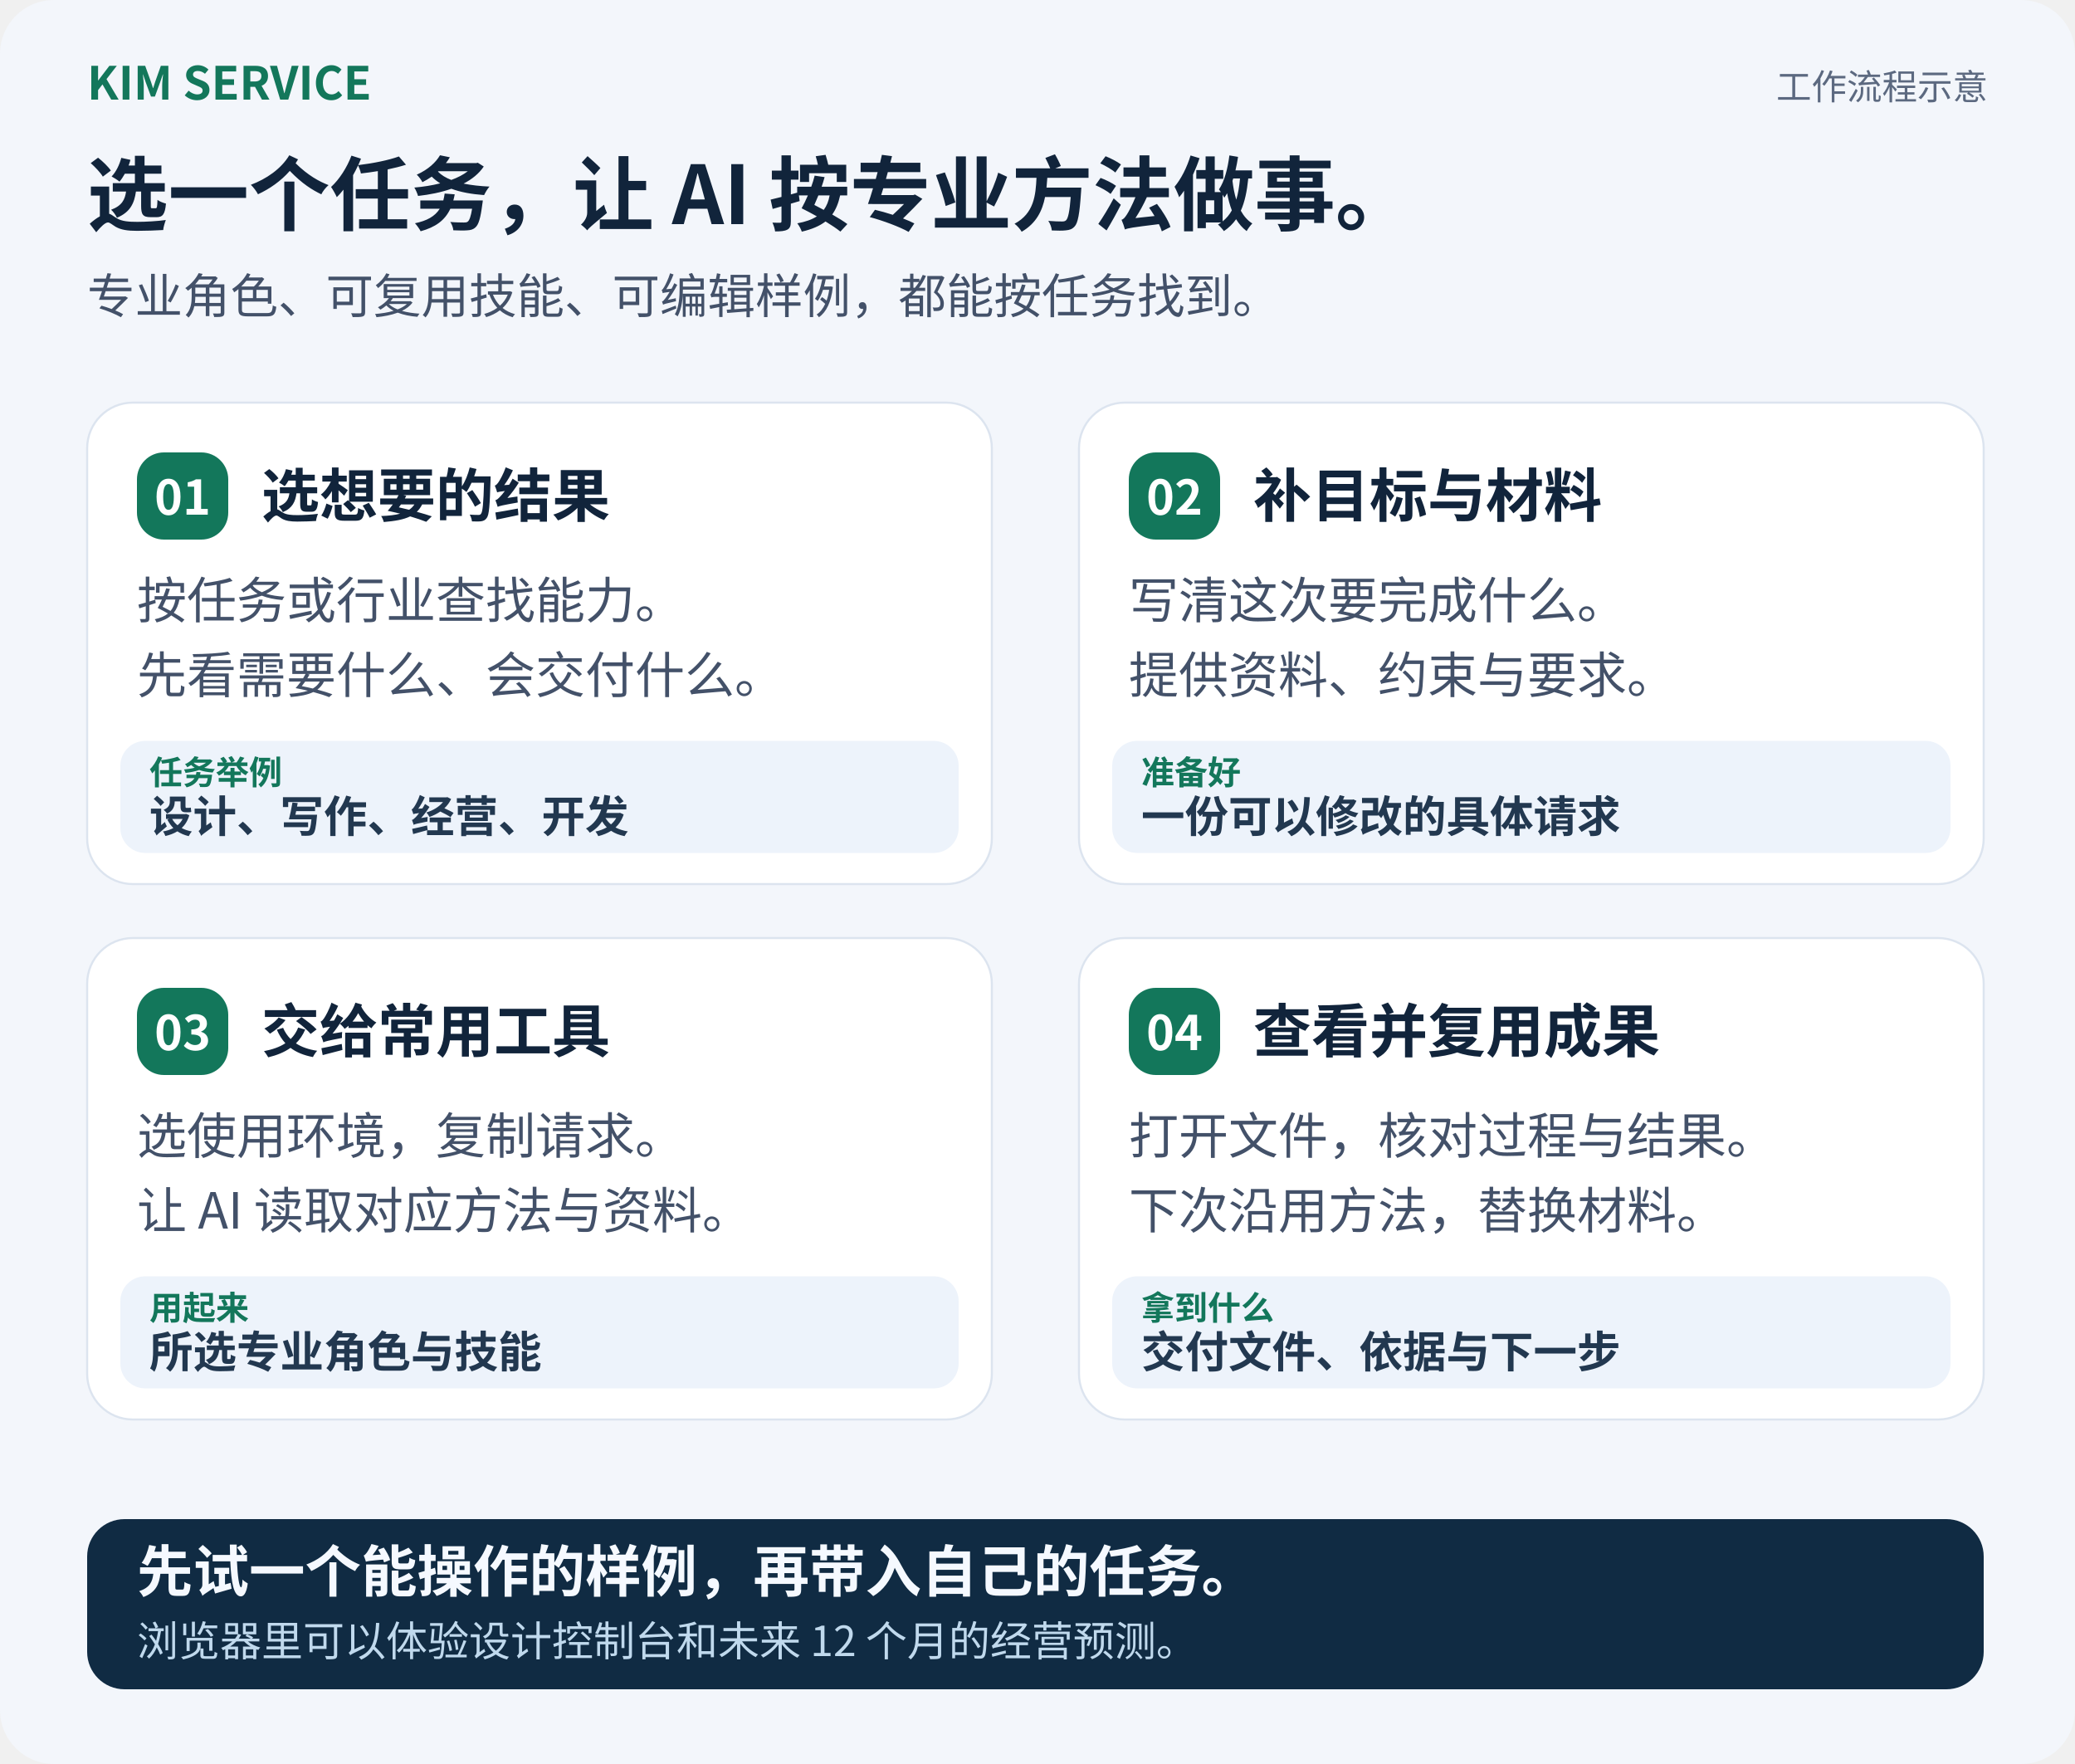
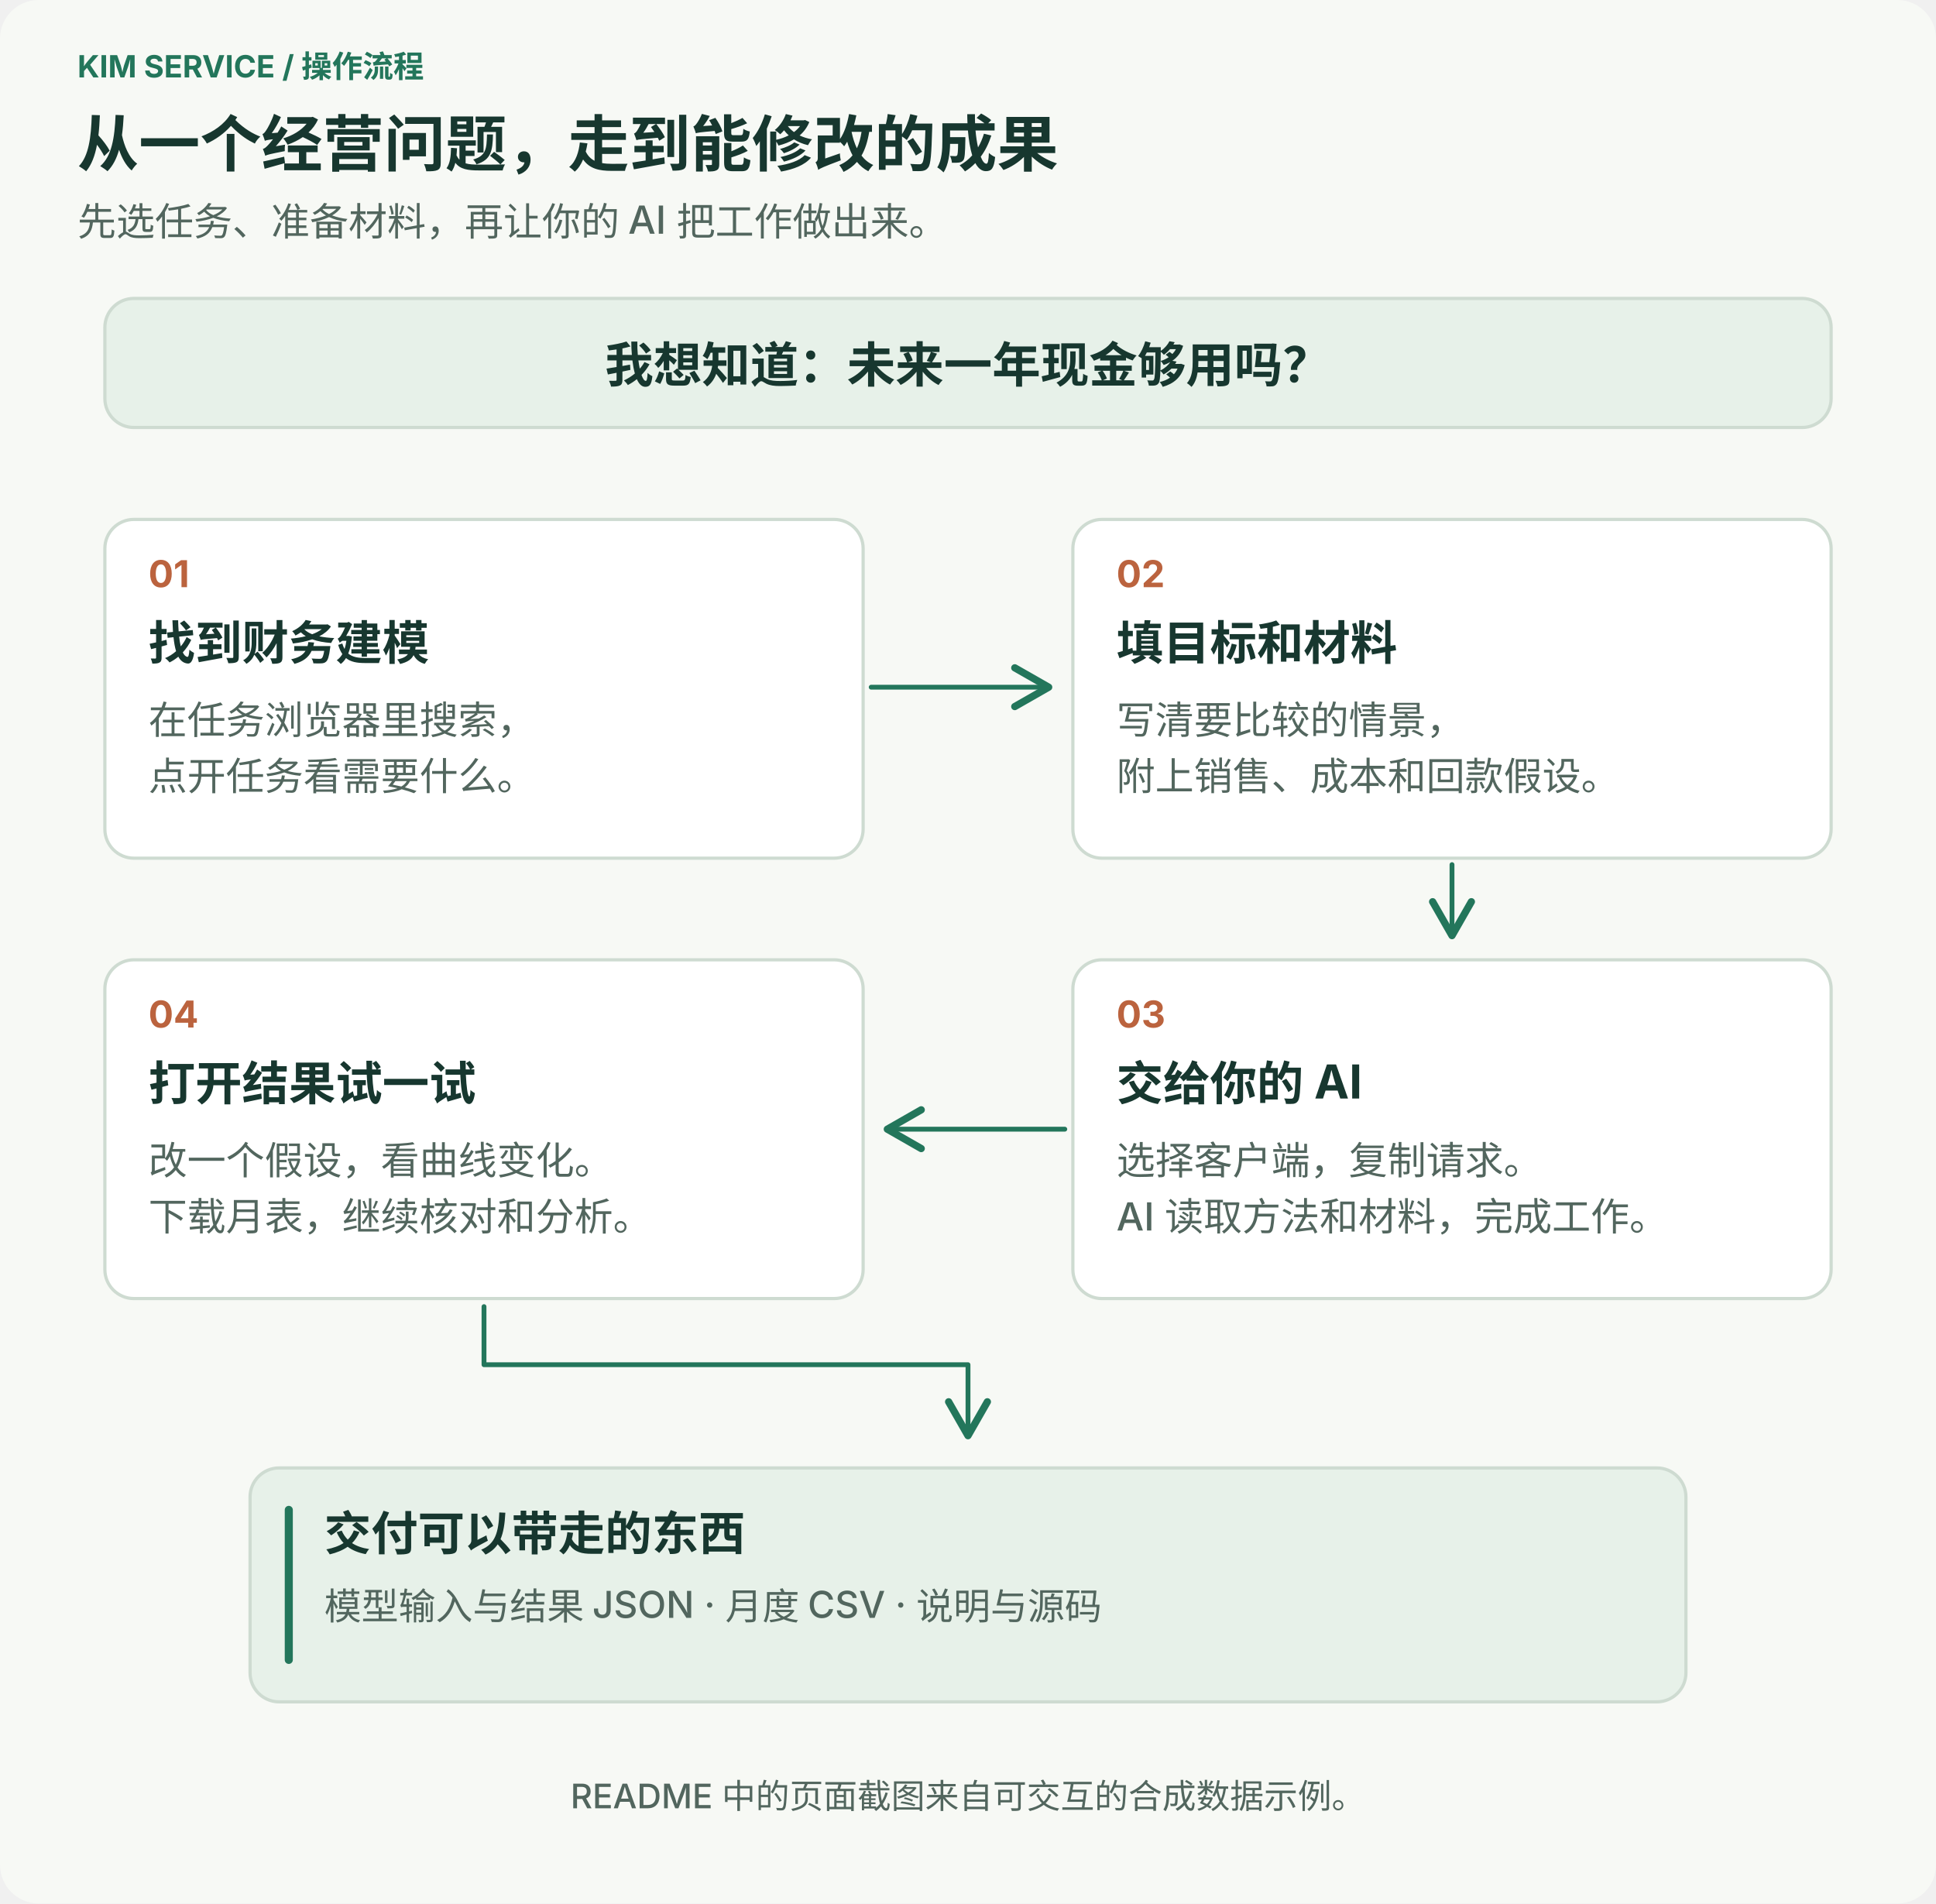
- <svg xmlns="http://www.w3.org/2000/svg" width="1000" height="850" viewBox="0 0 1000 850" lang="zh-CN" xml:lang="zh-CN" role="img" aria-labelledby="title desc">
-   <style>text{font-family:Noto Sans CJK SC, Microsoft YaHei,sans-serif} path{stroke-linecap:round;stroke-linejoin:round}</style>
-   <rect x="0" y="0" width="1000" height="850" rx="26" fill="#f3f6fb" stroke="none" />
-   <text x="42" y="48" font-size="22" font-weight="750" fill="#13775b">KIM SERVICE</text>
-   <text x="958" text-anchor="end" y="48" font-size="17" font-weight="500" fill="#5c6980">工作流程示意</text>
-   <text x="42" y="108" font-size="39" font-weight="750" fill="#11243b">选一个任务，让 AI 按专业方法做事。</text>
-   <text x="42" y="151" font-size="23" font-weight="400" fill="#435169">专业角色、可复用技能、可编辑样例，都能按任务找到。</text>
-   <rect x="42" y="194" width="436" height="232" rx="22" fill="#ffffff" stroke="#dce4ef" />
-   <rect x="66" y="218" width="44" height="42" rx="13" fill="#13775b" stroke="none" />
-   <text x="88" text-anchor="middle" y="248" font-size="23" font-weight="750" fill="#fff">01</text>
-   <text x="126" y="249" font-size="28" font-weight="700" fill="#11243b">选想要的结果</text>
-   <text x="66" y="298" font-size="24" font-weight="400" fill="#435169">按任务或行业查找能力。</text>
-   <text x="66" y="334" font-size="24" font-weight="400" fill="#435169">先看需要什么、会交付什么。</text>
-   <rect x="58" y="357" width="404" height="54" rx="12" fill="#edf3fb" stroke="none" />
-   <text x="72" y="378" font-size="16" font-weight="600" fill="#13775b">任务举例</text>
-   <text x="72" y="401" font-size="21" font-weight="650" fill="#223850">设计、写作、经营、开发</text>
-   <rect x="520" y="194" width="436" height="232" rx="22" fill="#ffffff" stroke="#dce4ef" />
-   <rect x="544" y="218" width="44" height="42" rx="13" fill="#13775b" stroke="none" />
-   <text x="566" text-anchor="middle" y="248" font-size="23" font-weight="750" fill="#fff">02</text>
-   <text x="604" y="249" font-size="28" font-weight="700" fill="#11243b">补目标与材料</text>
-   <text x="544" y="298" font-size="24" font-weight="400" fill="#435169">写清这次要完成什么。</text>
-   <text x="544" y="334" font-size="24" font-weight="400" fill="#435169">提供资料、约束与要求。</text>
-   <rect x="536" y="357" width="404" height="54" rx="12" fill="#edf3fb" stroke="none" />
-   <text x="550" y="378" font-size="16" font-weight="600" fill="#13775b">准备好</text>
-   <text x="550" y="401" font-size="21" font-weight="650" fill="#223850">一份可以修改的具体请求</text>
-   <rect x="42" y="452" width="436" height="232" rx="22" fill="#ffffff" stroke="#dce4ef" />
-   <rect x="66" y="476" width="44" height="42" rx="13" fill="#13775b" stroke="none" />
-   <text x="88" text-anchor="middle" y="506" font-size="23" font-weight="750" fill="#fff">03</text>
-   <text x="126" y="507" font-size="28" font-weight="700" fill="#11243b">交给常用工具</text>
-   <text x="66" y="556" font-size="24" font-weight="400" fill="#435169">选使用环境，复制请求。</text>
-   <text x="66" y="592" font-size="24" font-weight="400" fill="#435169">让 AI 读取对应方法与资料。</text>
-   <rect x="58" y="615" width="404" height="54" rx="12" fill="#edf3fb" stroke="none" />
-   <text x="72" y="636" font-size="16" font-weight="600" fill="#13775b">用起来</text>
-   <text x="72" y="659" font-size="21" font-weight="650" fill="#223850">所选专业角色与技能</text>
-   <rect x="520" y="452" width="436" height="232" rx="22" fill="#ffffff" stroke="#dce4ef" />
-   <rect x="544" y="476" width="44" height="42" rx="13" fill="#13775b" stroke="none" />
-   <text x="566" text-anchor="middle" y="506" font-size="23" font-weight="750" fill="#fff">04</text>
-   <text x="604" y="507" font-size="28" font-weight="700" fill="#11243b">查看并复用成果</text>
-   <text x="544" y="556" font-size="24" font-weight="400" fill="#435169">打开文件，核对过程与结果。</text>
-   <text x="544" y="592" font-size="24" font-weight="400" fill="#435169">下次沿用方法，替换材料。</text>
-   <rect x="536" y="615" width="404" height="54" rx="12" fill="#edf3fb" stroke="none" />
-   <text x="550" y="636" font-size="16" font-weight="600" fill="#13775b">拿到什么</text>
-   <text x="550" y="659" font-size="21" font-weight="650" fill="#223850">交付文件、依据与下一步</text>
-   <rect x="42" y="732" width="914" height="82" rx="18" fill="#102b43" stroke="none" />
-   <text x="66" y="767" font-size="27" font-weight="650" fill="#f5f9ff">先试一个能操作的样例，再带入自己的任务。</text>
-   <text x="66" y="798" font-size="20" font-weight="400" fill="#c0d9ed">浏览器里可以体验设计控制台和未来 12 个月的经营预测。</text>
+ <svg xmlns="http://www.w3.org/2000/svg" width="1200" height="1180" viewBox="0 0 1200 1180" role="img" aria-labelledby="title desc" lang="zh-CN" xml:lang="zh-CN">
+   <style>text{font-family:Inter, Noto Sans CJK SC, sans-serif}path{stroke-linecap:round;stroke-linejoin:round}</style>
+   <defs>
+     <marker id="arrow" markerWidth="10" markerHeight="10" refX="8" refY="5" orient="auto">
+       <path d="M1 1L8 5L1 9" fill="none" stroke="#23765b" stroke-width="1.5" />
+     </marker>
+   </defs>
+   <rect width="1200" height="1180" rx="24" fill="#f7f9f5" />
+   <text x="48" y="48" font-size="19" font-weight="750" fill="#23765b" text-anchor="start">
+     <tspan x="48" dy="0">KIM SERVICE / 操作流程</tspan>
+   </text>
+   <text x="48" y="103" font-size="38" font-weight="750" fill="#17372f" text-anchor="start">
+     <tspan x="48" dy="0">从一个经营问题，走到能修改的成果</tspan>
+   </text>
+   <text x="48" y="146" font-size="24" font-weight="450" fill="#52665e" text-anchor="start">
+     <tspan x="48" dy="0">先选任务、准备材料，再让你的 AI 把工作做出来。</tspan>
+   </text>
+   <rect x="65" y="185" width="1070" height="80" rx="18" fill="#e7f1e9" stroke="#cedbd1" stroke-width="2" />
+   <text x="600" y="237" font-size="30" font-weight="650" fill="#17372f" text-anchor="middle">
+     <tspan x="600" dy="0">我想知道：未来一年现金够用吗？</tspan>
+   </text>
+   <rect x="65" y="322" width="470" height="210" rx="18" fill="white" stroke="#cedbd1" stroke-width="2" />
+   <text x="92" y="364" font-size="23" font-weight="750" fill="#bb633e" text-anchor="start">
+     <tspan x="92" dy="0">01</tspan>
+   </text>
+   <text x="92" y="409" font-size="29" font-weight="750" fill="#17372f" text-anchor="start">
+     <tspan x="92" dy="0">找到财务建模</tspan>
+   </text>
+   <text x="92" y="455" font-size="24" font-weight="450" fill="#52665e" text-anchor="start">
+     <tspan x="92" dy="0">在任务浏览器里搜索，</tspan>
+     <tspan x="92" dy="34.8">点开任务看需要什么。</tspan>
+   </text>
+   <rect x="665" y="322" width="470" height="210" rx="18" fill="white" stroke="#cedbd1" stroke-width="2" />
+   <text x="692" y="364" font-size="23" font-weight="750" fill="#bb633e" text-anchor="start">
+     <tspan x="692" dy="0">02</tspan>
+   </text>
+   <text x="692" y="409" font-size="29" font-weight="750" fill="#17372f" text-anchor="start">
+     <tspan x="692" dy="0">填目标和材料</tspan>
+   </text>
+   <text x="692" y="455" font-size="24" font-weight="450" fill="#52665e" text-anchor="start">
+     <tspan x="692" dy="0">写清要比较的情景，</tspan>
+     <tspan x="692" dy="34.8">附上销售、成本和回款假设。</tspan>
+   </text>
+   <rect x="665" y="595" width="470" height="210" rx="18" fill="white" stroke="#cedbd1" stroke-width="2" />
+   <text x="692" y="637" font-size="23" font-weight="750" fill="#bb633e" text-anchor="start">
+     <tspan x="692" dy="0">03</tspan>
+   </text>
+   <text x="692" y="682" font-size="29" font-weight="750" fill="#17372f" text-anchor="start">
+     <tspan x="692" dy="0">交给你的 AI</tspan>
+   </text>
+   <text x="692" y="728" font-size="24" font-weight="450" fill="#52665e" text-anchor="start">
+     <tspan x="692" dy="0">选择客户端，复制请求。</tspan>
+     <tspan x="692" dy="34.8">AI 读取方法和材料，完成工作。</tspan>
+   </text>
+   <rect x="65" y="595" width="470" height="210" rx="18" fill="white" stroke="#cedbd1" stroke-width="2" />
+   <text x="92" y="637" font-size="23" font-weight="750" fill="#bb633e" text-anchor="start">
+     <tspan x="92" dy="0">04</tspan>
+   </text>
+   <text x="92" y="682" font-size="29" font-weight="750" fill="#17372f" text-anchor="start">
+     <tspan x="92" dy="0">打开结果试一试</tspan>
+   </text>
+   <text x="92" y="728" font-size="24" font-weight="450" fill="#52665e" text-anchor="start">
+     <tspan x="92" dy="0">改一个假设，看曲线变化。</tspan>
+     <tspan x="92" dy="34.8">下载月表，继续核对和分析。</tspan>
+   </text>
+   <path d="M540 426H650" fill="none" stroke="#23765b" stroke-width="3" marker-end="url(#arrow)" />
+   <path d="M900 536V580" fill="none" stroke="#23765b" stroke-width="3" marker-end="url(#arrow)" />
+   <path d="M660 700H550" fill="none" stroke="#23765b" stroke-width="3" marker-end="url(#arrow)" />
+   <path d="M300 810V846H600V890" fill="none" stroke="#23765b" stroke-width="3" marker-end="url(#arrow)" />
+   <rect x="155" y="910" width="890" height="145" rx="18" fill="#e7f1e9" stroke="#cedbd1" stroke-width="2" />
+   <path d="M179 936v93" stroke="#23765b" stroke-width="5" />
+   <text x="201" y="961" font-size="29" font-weight="700" fill="#17372f" text-anchor="start">
+     <tspan x="201" dy="0">交付可以带走的东西</tspan>
+   </text>
+   <text x="201" y="1004" font-size="23" font-weight="450" fill="#52665e" text-anchor="start">
+     <tspan x="201" dy="0">模型输入与结果 JSON  ·  月度 CSV  ·  说明与源码</tspan>
+   </text>
+   <text x="600" y="1121" font-size="21" font-weight="450" fill="#52665e" text-anchor="middle">
+     <tspan x="600" dy="0">README 中的页面截图来自可交互的合成数据示例。</tspan>
+   </text>
</svg>
